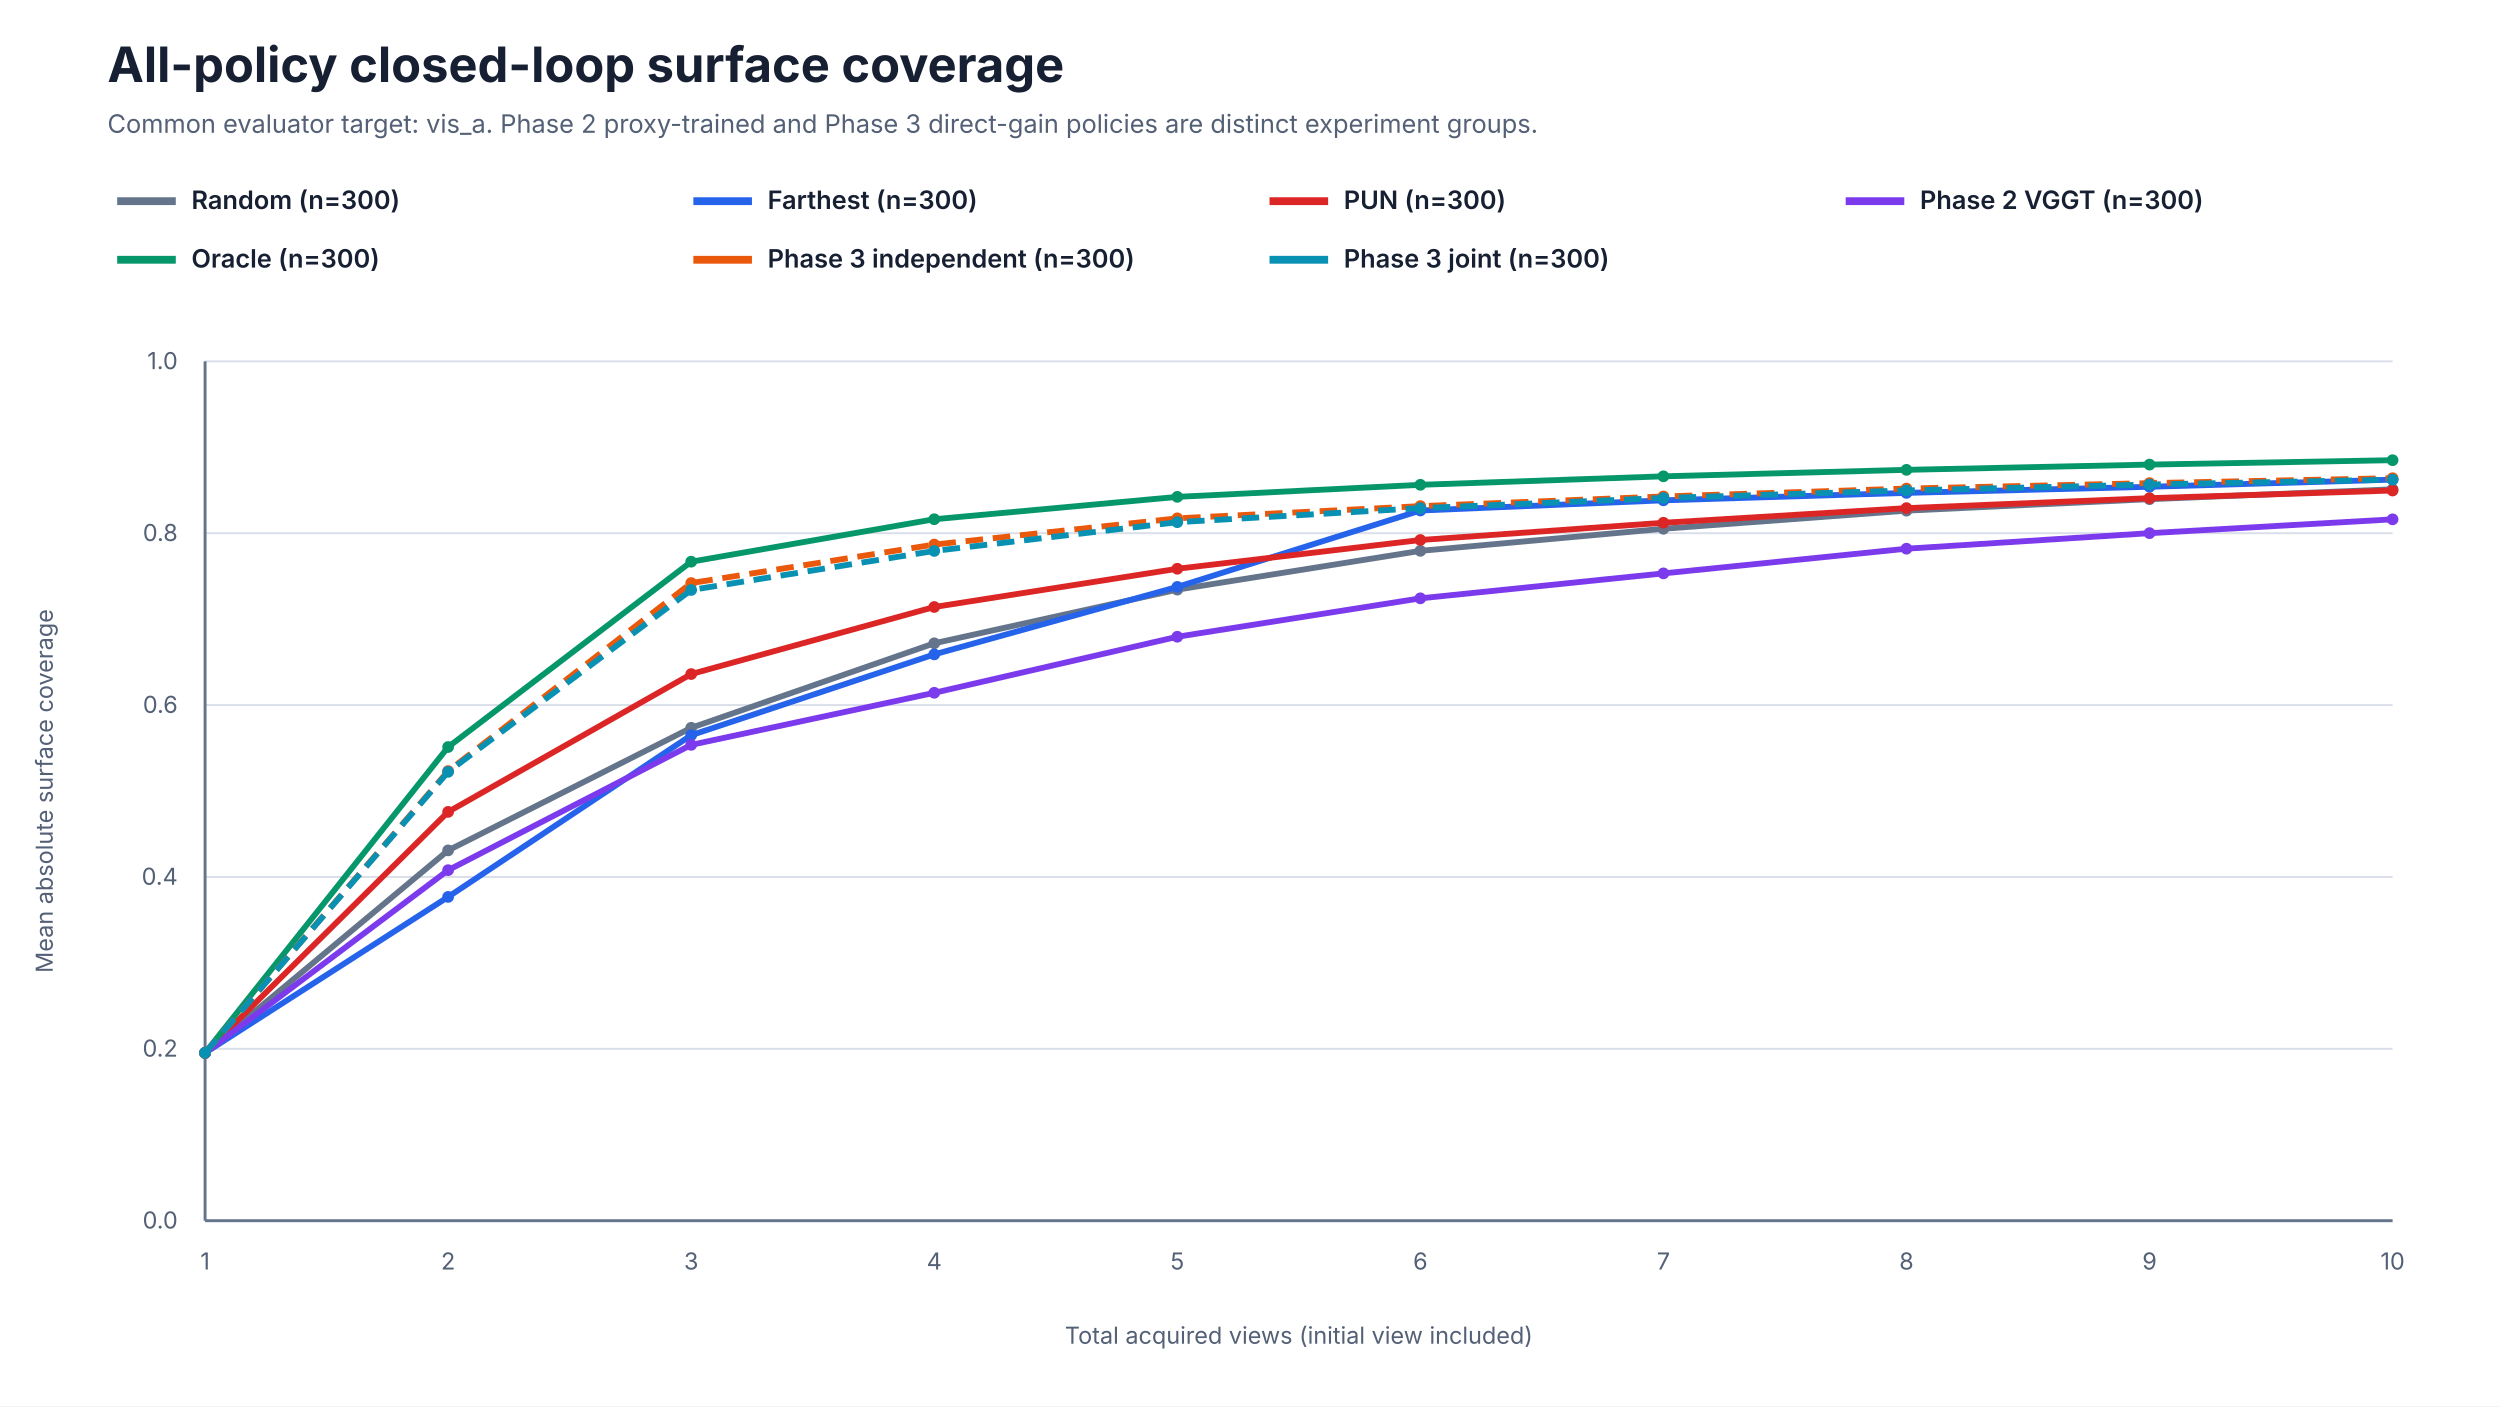
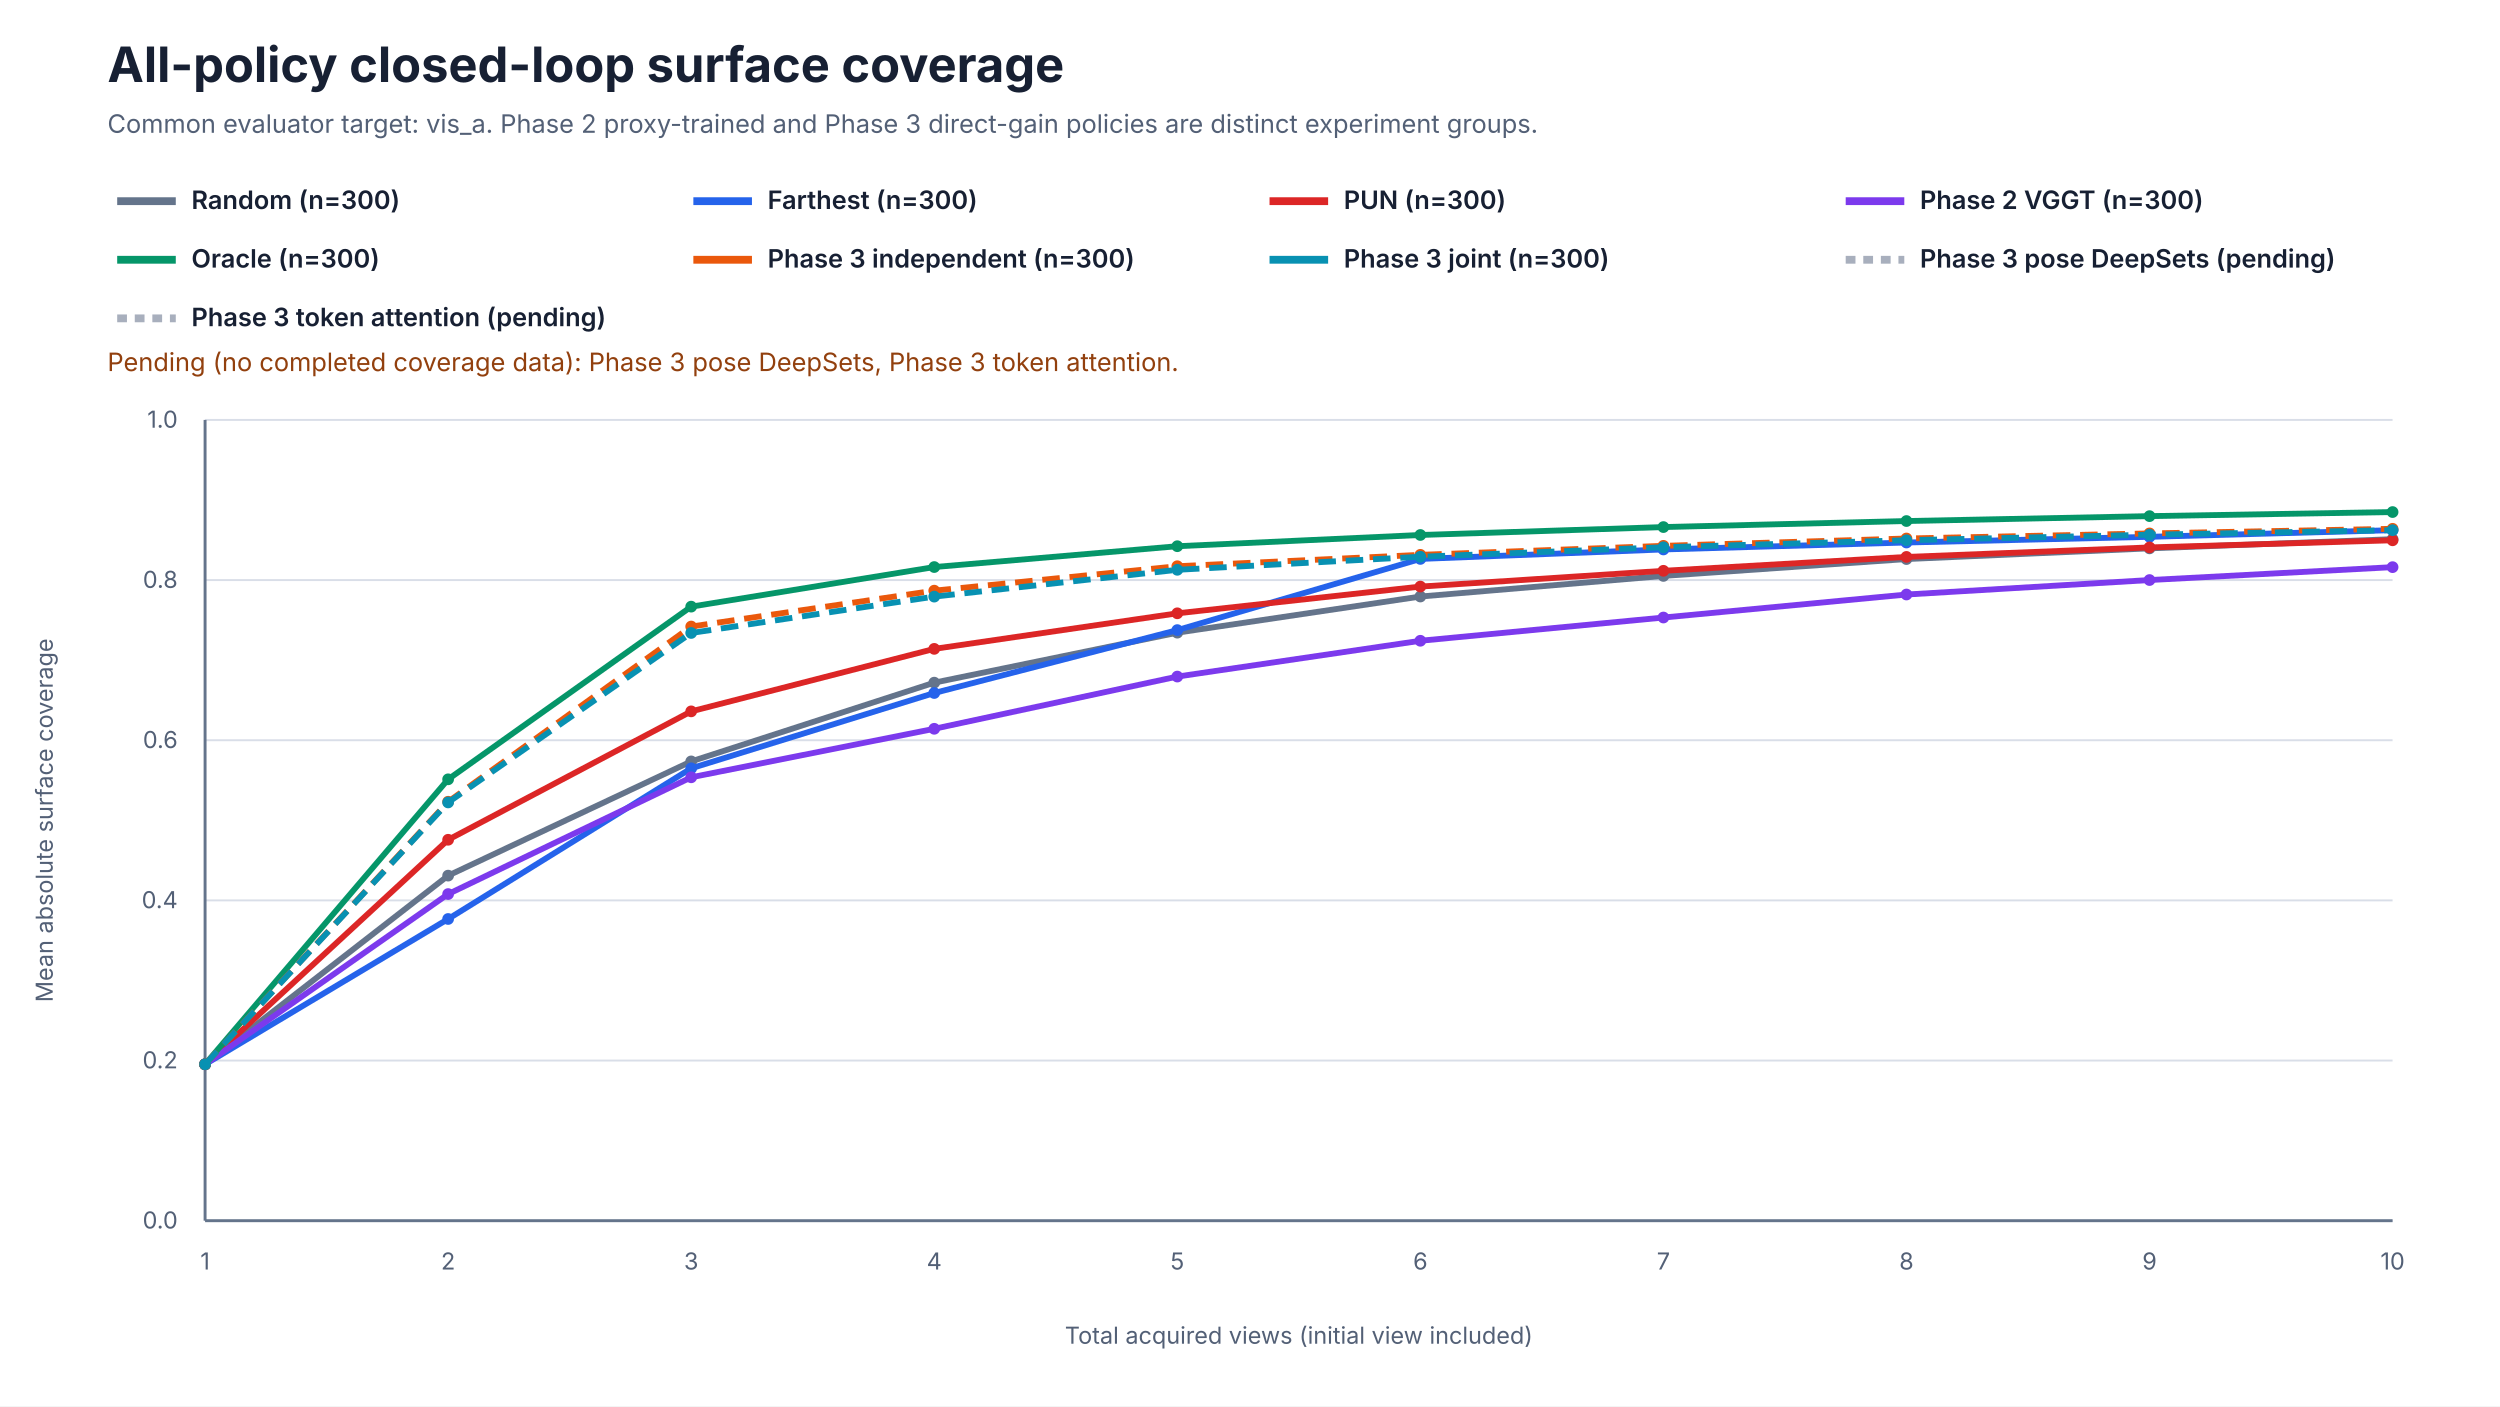
<svg xmlns="http://www.w3.org/2000/svg" width="1280" height="720" viewBox="0 0 1280 720">
  <style>
text{font-family:Inter,Arial,sans-serif;fill:#172033}
.title{font-size:25px;font-weight:700}.subtitle{font-size:13px;fill:#536076}
.axis{font-size:12px;fill:#536076}.legend{font-size:13px;font-weight:600}
.note{font-size:13px;fill:#92400e}.grid{stroke:#d9dee8;stroke-width:1}
</style>
  <rect width="100%" height="100%" fill="#ffffff" />
  <text x="55" y="42" class="title">All-policy closed-loop surface coverage</text>
  <text x="55" y="68" class="subtitle">Common evaluator target: vis_a. Phase 2 proxy-trained and Phase 3 direct-gain policies are distinct experiment groups.</text>
  <line x1="60" y1="103" x2="90" y2="103" stroke="#64748b" stroke-width="4" />
  <text x="98" y="107" class="legend">Random (n=300)</text>
  <line x1="355" y1="103" x2="385" y2="103" stroke="#2563eb" stroke-width="4" />
  <text x="393" y="107" class="legend">Farthest (n=300)</text>
  <line x1="650" y1="103" x2="680" y2="103" stroke="#dc2626" stroke-width="4" />
  <text x="688" y="107" class="legend">PUN (n=300)</text>
  <line x1="945" y1="103" x2="975" y2="103" stroke="#7c3aed" stroke-width="4" />
  <text x="983" y="107" class="legend">Phase 2 VGGT (n=300)</text>
  <line x1="60" y1="133" x2="90" y2="133" stroke="#059669" stroke-width="4" />
  <text x="98" y="137" class="legend">Oracle (n=300)</text>
  <line x1="355" y1="133" x2="385" y2="133" stroke="#ea580c" stroke-width="4" />
  <text x="393" y="137" class="legend">Phase 3 independent (n=300)</text>
  <line x1="650" y1="133" x2="680" y2="133" stroke="#0891b2" stroke-width="4" />
  <text x="688" y="137" class="legend">Phase 3 joint (n=300)</text>
+   <line x1="945" y1="133" x2="975" y2="133" stroke="#a8afbd" stroke-width="4" stroke-dasharray="5 4" />
+   <text x="983" y="137" class="legend">Phase 3 pose DeepSets (pending)</text>
+   <line x1="60" y1="163" x2="90" y2="163" stroke="#a8afbd" stroke-width="4" stroke-dasharray="5 4" />
+   <text x="98" y="167" class="legend">Phase 3 token attention (pending)</text>
+   <text x="55" y="190" class="note">Pending (no completed coverage data): Phase 3 pose DeepSets, Phase 3 token attention.</text>
  <line x1="105.0" y1="625.00" x2="1225.0" y2="625.00" class="grid" />
  <text x="91.0" y="629.00" class="axis" text-anchor="end">0.0</text>
-   <line x1="105.0" y1="537.00" x2="1225.0" y2="537.00" class="grid" />
-   <text x="91.0" y="541.00" class="axis" text-anchor="end">0.2</text>
-   <line x1="105.0" y1="449.00" x2="1225.0" y2="449.00" class="grid" />
-   <text x="91.0" y="453.00" class="axis" text-anchor="end">0.4</text>
-   <line x1="105.0" y1="361.00" x2="1225.0" y2="361.00" class="grid" />
-   <text x="91.0" y="365.00" class="axis" text-anchor="end">0.6</text>
-   <line x1="105.0" y1="273.00" x2="1225.0" y2="273.00" class="grid" />
-   <text x="91.0" y="277.00" class="axis" text-anchor="end">0.8</text>
-   <line x1="105.0" y1="185.00" x2="1225.0" y2="185.00" class="grid" />
-   <text x="91.0" y="189.00" class="axis" text-anchor="end">1.0</text>
+   <line x1="105.0" y1="543.00" x2="1225.0" y2="543.00" class="grid" />
+   <text x="91.0" y="547.00" class="axis" text-anchor="end">0.2</text>
+   <line x1="105.0" y1="461.00" x2="1225.0" y2="461.00" class="grid" />
+   <text x="91.0" y="465.00" class="axis" text-anchor="end">0.4</text>
+   <line x1="105.0" y1="379.00" x2="1225.0" y2="379.00" class="grid" />
+   <text x="91.0" y="383.00" class="axis" text-anchor="end">0.6</text>
+   <line x1="105.0" y1="297.00" x2="1225.0" y2="297.00" class="grid" />
+   <text x="91.0" y="301.00" class="axis" text-anchor="end">0.8</text>
+   <line x1="105.0" y1="215.00" x2="1225.0" y2="215.00" class="grid" />
+   <text x="91.0" y="219.00" class="axis" text-anchor="end">1.0</text>
  <text x="105.00" y="650.0" class="axis" text-anchor="middle">1</text>
  <text x="229.44" y="650.0" class="axis" text-anchor="middle">2</text>
  <text x="353.89" y="650.0" class="axis" text-anchor="middle">3</text>
  <text x="478.33" y="650.0" class="axis" text-anchor="middle">4</text>
  <text x="602.78" y="650.0" class="axis" text-anchor="middle">5</text>
  <text x="727.22" y="650.0" class="axis" text-anchor="middle">6</text>
  <text x="851.67" y="650.0" class="axis" text-anchor="middle">7</text>
  <text x="976.11" y="650.0" class="axis" text-anchor="middle">8</text>
  <text x="1100.56" y="650.0" class="axis" text-anchor="middle">9</text>
  <text x="1225.00" y="650.0" class="axis" text-anchor="middle">10</text>
-   <line x1="105.0" y1="185.0" x2="105.0" y2="625.0" stroke="#64748b" stroke-width="1.5" />
+   <line x1="105.0" y1="215.0" x2="105.0" y2="625.0" stroke="#64748b" stroke-width="1.5" />
  <line x1="105.0" y1="625.0" x2="1225.0" y2="625.0" stroke="#64748b" stroke-width="1.5" />
  <text x="665.0" y="688" class="axis" text-anchor="middle">Total acquired views (initial view included)</text>
-   <text x="27" y="405.0" class="axis" text-anchor="middle" transform="rotate(-90 27 405.0)">Mean absolute surface coverage</text>
-   <polyline points="105.00,539.07 229.44,435.40 353.89,372.63 478.33,329.36 602.78,301.89 727.22,282.03 851.67,270.72 976.11,261.45 1100.56,255.57 1225.00,250.52" fill="none" stroke="#64748b" stroke-width="3" stroke-linejoin="round" />
-   <circle cx="105.00" cy="539.07" r="3" fill="#64748b" />
-   <circle cx="229.44" cy="435.40" r="3" fill="#64748b" />
-   <circle cx="353.89" cy="372.63" r="3" fill="#64748b" />
-   <circle cx="478.33" cy="329.36" r="3" fill="#64748b" />
-   <circle cx="602.78" cy="301.89" r="3" fill="#64748b" />
-   <circle cx="727.22" cy="282.03" r="3" fill="#64748b" />
-   <circle cx="851.67" cy="270.72" r="3" fill="#64748b" />
-   <circle cx="976.11" cy="261.45" r="3" fill="#64748b" />
-   <circle cx="1100.56" cy="255.57" r="3" fill="#64748b" />
-   <circle cx="1225.00" cy="250.52" r="3" fill="#64748b" />
-   <polyline points="105.00,539.07 229.44,459.22 353.89,376.43 478.33,335.05 602.78,300.49 727.22,261.38 851.67,256.17 976.11,252.36 1100.56,249.23 1225.00,245.58" fill="none" stroke="#2563eb" stroke-width="3" stroke-linejoin="round" />
-   <circle cx="105.00" cy="539.07" r="3" fill="#2563eb" />
-   <circle cx="229.44" cy="459.22" r="3" fill="#2563eb" />
-   <circle cx="353.89" cy="376.43" r="3" fill="#2563eb" />
-   <circle cx="478.33" cy="335.05" r="3" fill="#2563eb" />
-   <circle cx="602.78" cy="300.49" r="3" fill="#2563eb" />
-   <circle cx="727.22" cy="261.38" r="3" fill="#2563eb" />
-   <circle cx="851.67" cy="256.17" r="3" fill="#2563eb" />
-   <circle cx="976.11" cy="252.36" r="3" fill="#2563eb" />
-   <circle cx="1100.56" cy="249.23" r="3" fill="#2563eb" />
-   <circle cx="1225.00" cy="245.58" r="3" fill="#2563eb" />
-   <polyline points="105.00,539.07 229.44,415.68 353.89,345.12 478.33,310.78 602.78,291.20 727.22,276.48 851.67,267.65 976.11,260.16 1100.56,255.06 1225.00,251.15" fill="none" stroke="#dc2626" stroke-width="3" stroke-linejoin="round" />
-   <circle cx="105.00" cy="539.07" r="3" fill="#dc2626" />
-   <circle cx="229.44" cy="415.68" r="3" fill="#dc2626" />
-   <circle cx="353.89" cy="345.12" r="3" fill="#dc2626" />
-   <circle cx="478.33" cy="310.78" r="3" fill="#dc2626" />
-   <circle cx="602.78" cy="291.20" r="3" fill="#dc2626" />
-   <circle cx="727.22" cy="276.48" r="3" fill="#dc2626" />
-   <circle cx="851.67" cy="267.65" r="3" fill="#dc2626" />
-   <circle cx="976.11" cy="260.16" r="3" fill="#dc2626" />
-   <circle cx="1100.56" cy="255.06" r="3" fill="#dc2626" />
-   <circle cx="1225.00" cy="251.15" r="3" fill="#dc2626" />
-   <polyline points="105.00,539.07 229.44,445.52 353.89,381.37 478.33,354.71 602.78,326.01 727.22,306.34 851.67,293.57 976.11,280.93 1100.56,272.98 1225.00,265.90" fill="none" stroke="#7c3aed" stroke-width="3" stroke-linejoin="round" />
-   <circle cx="105.00" cy="539.07" r="3" fill="#7c3aed" />
-   <circle cx="229.44" cy="445.52" r="3" fill="#7c3aed" />
-   <circle cx="353.89" cy="381.37" r="3" fill="#7c3aed" />
-   <circle cx="478.33" cy="354.71" r="3" fill="#7c3aed" />
-   <circle cx="602.78" cy="326.01" r="3" fill="#7c3aed" />
-   <circle cx="727.22" cy="306.34" r="3" fill="#7c3aed" />
-   <circle cx="851.67" cy="293.57" r="3" fill="#7c3aed" />
-   <circle cx="976.11" cy="280.93" r="3" fill="#7c3aed" />
-   <circle cx="1100.56" cy="272.98" r="3" fill="#7c3aed" />
-   <circle cx="1225.00" cy="265.90" r="3" fill="#7c3aed" />
-   <polyline points="105.00,539.07 229.44,382.48 353.89,287.59 478.33,265.84 602.78,254.39 727.22,248.22 851.67,243.88 976.11,240.56 1100.56,237.87 1225.00,235.62" fill="none" stroke="#059669" stroke-width="3" stroke-linejoin="round" />
-   <circle cx="105.00" cy="539.07" r="3" fill="#059669" />
-   <circle cx="229.44" cy="382.48" r="3" fill="#059669" />
-   <circle cx="353.89" cy="287.59" r="3" fill="#059669" />
-   <circle cx="478.33" cy="265.84" r="3" fill="#059669" />
-   <circle cx="602.78" cy="254.39" r="3" fill="#059669" />
-   <circle cx="727.22" cy="248.22" r="3" fill="#059669" />
-   <circle cx="851.67" cy="243.88" r="3" fill="#059669" />
-   <circle cx="976.11" cy="240.56" r="3" fill="#059669" />
-   <circle cx="1100.56" cy="237.87" r="3" fill="#059669" />
-   <circle cx="1225.00" cy="235.62" r="3" fill="#059669" />
-   <polyline points="105.00,539.07 229.44,394.79 353.89,298.53 478.33,278.81 602.78,265.39 727.22,259.14 851.67,254.19 976.11,250.15 1100.56,247.36 1225.00,244.83" fill="none" stroke="#ea580c" stroke-width="3" stroke-linejoin="round" stroke-dasharray="9 5" />
-   <circle cx="105.00" cy="539.07" r="3" fill="#ea580c" />
-   <circle cx="229.44" cy="394.79" r="3" fill="#ea580c" />
-   <circle cx="353.89" cy="298.53" r="3" fill="#ea580c" />
-   <circle cx="478.33" cy="278.81" r="3" fill="#ea580c" />
-   <circle cx="602.78" cy="265.39" r="3" fill="#ea580c" />
-   <circle cx="727.22" cy="259.14" r="3" fill="#ea580c" />
-   <circle cx="851.67" cy="254.19" r="3" fill="#ea580c" />
-   <circle cx="976.11" cy="250.15" r="3" fill="#ea580c" />
-   <circle cx="1100.56" cy="247.36" r="3" fill="#ea580c" />
-   <circle cx="1225.00" cy="244.83" r="3" fill="#ea580c" />
-   <polyline points="105.00,539.07 229.44,395.18 353.89,302.07 478.33,282.09 602.78,267.36 727.22,260.17 851.67,254.97 976.11,251.11 1100.56,248.08 1225.00,245.58" fill="none" stroke="#0891b2" stroke-width="3" stroke-linejoin="round" stroke-dasharray="9 5" />
-   <circle cx="105.00" cy="539.07" r="3" fill="#0891b2" />
-   <circle cx="229.44" cy="395.18" r="3" fill="#0891b2" />
-   <circle cx="353.89" cy="302.07" r="3" fill="#0891b2" />
-   <circle cx="478.33" cy="282.09" r="3" fill="#0891b2" />
-   <circle cx="602.78" cy="267.36" r="3" fill="#0891b2" />
-   <circle cx="727.22" cy="260.17" r="3" fill="#0891b2" />
-   <circle cx="851.67" cy="254.97" r="3" fill="#0891b2" />
-   <circle cx="976.11" cy="251.11" r="3" fill="#0891b2" />
-   <circle cx="1100.56" cy="248.08" r="3" fill="#0891b2" />
-   <circle cx="1225.00" cy="245.58" r="3" fill="#0891b2" />
+   <text x="27" y="420.0" class="axis" text-anchor="middle" transform="rotate(-90 27 420.0)">Mean absolute surface coverage</text>
+   <polyline points="105.00,544.93 229.44,448.32 353.89,389.84 478.33,349.52 602.78,323.92 727.22,305.42 851.67,294.87 976.11,286.24 1100.56,280.76 1225.00,276.05" fill="none" stroke="#64748b" stroke-width="3" stroke-linejoin="round" />
+   <circle cx="105.00" cy="544.93" r="3" fill="#64748b" />
+   <circle cx="229.44" cy="448.32" r="3" fill="#64748b" />
+   <circle cx="353.89" cy="389.84" r="3" fill="#64748b" />
+   <circle cx="478.33" cy="349.52" r="3" fill="#64748b" />
+   <circle cx="602.78" cy="323.92" r="3" fill="#64748b" />
+   <circle cx="727.22" cy="305.42" r="3" fill="#64748b" />
+   <circle cx="851.67" cy="294.87" r="3" fill="#64748b" />
+   <circle cx="976.11" cy="286.24" r="3" fill="#64748b" />
+   <circle cx="1100.56" cy="280.76" r="3" fill="#64748b" />
+   <circle cx="1225.00" cy="276.05" r="3" fill="#64748b" />
+   <polyline points="105.00,544.93 229.44,470.52 353.89,393.38 478.33,354.82 602.78,322.61 727.22,286.17 851.67,281.32 976.11,277.77 1100.56,274.85 1225.00,271.45" fill="none" stroke="#2563eb" stroke-width="3" stroke-linejoin="round" />
+   <circle cx="105.00" cy="544.93" r="3" fill="#2563eb" />
+   <circle cx="229.44" cy="470.52" r="3" fill="#2563eb" />
+   <circle cx="353.89" cy="393.38" r="3" fill="#2563eb" />
+   <circle cx="478.33" cy="354.82" r="3" fill="#2563eb" />
+   <circle cx="602.78" cy="322.61" r="3" fill="#2563eb" />
+   <circle cx="727.22" cy="286.17" r="3" fill="#2563eb" />
+   <circle cx="851.67" cy="281.32" r="3" fill="#2563eb" />
+   <circle cx="976.11" cy="277.77" r="3" fill="#2563eb" />
+   <circle cx="1100.56" cy="274.85" r="3" fill="#2563eb" />
+   <circle cx="1225.00" cy="271.45" r="3" fill="#2563eb" />
+   <polyline points="105.00,544.93 229.44,429.96 353.89,364.22 478.33,332.22 602.78,314.01 727.22,300.32 851.67,292.25 976.11,285.14 1100.56,280.28 1225.00,276.63" fill="none" stroke="#dc2626" stroke-width="3" stroke-linejoin="round" />
+   <circle cx="105.00" cy="544.93" r="3" fill="#dc2626" />
+   <circle cx="229.44" cy="429.96" r="3" fill="#dc2626" />
+   <circle cx="353.89" cy="364.22" r="3" fill="#dc2626" />
+   <circle cx="478.33" cy="332.22" r="3" fill="#dc2626" />
+   <circle cx="602.78" cy="314.01" r="3" fill="#dc2626" />
+   <circle cx="727.22" cy="300.32" r="3" fill="#dc2626" />
+   <circle cx="851.67" cy="292.25" r="3" fill="#dc2626" />
+   <circle cx="976.11" cy="285.14" r="3" fill="#dc2626" />
+   <circle cx="1100.56" cy="280.28" r="3" fill="#dc2626" />
+   <circle cx="1225.00" cy="276.63" r="3" fill="#dc2626" />
+   <polyline points="105.00,544.93 229.44,457.76 353.89,397.98 478.33,373.14 602.78,346.40 727.22,328.07 851.67,316.17 976.11,304.39 1100.56,296.98 1225.00,290.38" fill="none" stroke="#7c3aed" stroke-width="3" stroke-linejoin="round" />
+   <circle cx="105.00" cy="544.93" r="3" fill="#7c3aed" />
+   <circle cx="229.44" cy="457.76" r="3" fill="#7c3aed" />
+   <circle cx="353.89" cy="397.98" r="3" fill="#7c3aed" />
+   <circle cx="478.33" cy="373.14" r="3" fill="#7c3aed" />
+   <circle cx="602.78" cy="346.40" r="3" fill="#7c3aed" />
+   <circle cx="727.22" cy="328.07" r="3" fill="#7c3aed" />
+   <circle cx="851.67" cy="316.17" r="3" fill="#7c3aed" />
+   <circle cx="976.11" cy="304.39" r="3" fill="#7c3aed" />
+   <circle cx="1100.56" cy="296.98" r="3" fill="#7c3aed" />
+   <circle cx="1225.00" cy="290.38" r="3" fill="#7c3aed" />
+   <polyline points="105.00,544.93 229.44,399.01 353.89,310.60 478.33,290.33 602.78,279.66 727.22,273.91 851.67,269.86 976.11,266.77 1100.56,264.26 1225.00,262.17" fill="none" stroke="#059669" stroke-width="3" stroke-linejoin="round" />
+   <circle cx="105.00" cy="544.93" r="3" fill="#059669" />
+   <circle cx="229.44" cy="399.01" r="3" fill="#059669" />
+   <circle cx="353.89" cy="310.60" r="3" fill="#059669" />
+   <circle cx="478.33" cy="290.33" r="3" fill="#059669" />
+   <circle cx="602.78" cy="279.66" r="3" fill="#059669" />
+   <circle cx="727.22" cy="273.91" r="3" fill="#059669" />
+   <circle cx="851.67" cy="269.86" r="3" fill="#059669" />
+   <circle cx="976.11" cy="266.77" r="3" fill="#059669" />
+   <circle cx="1100.56" cy="264.26" r="3" fill="#059669" />
+   <circle cx="1225.00" cy="262.17" r="3" fill="#059669" />
+   <polyline points="105.00,544.93 229.44,410.49 353.89,320.79 478.33,302.42 602.78,289.91 727.22,284.08 851.67,279.47 976.11,275.71 1100.56,273.11 1225.00,270.75" fill="none" stroke="#ea580c" stroke-width="3" stroke-linejoin="round" stroke-dasharray="9 5" />
+   <circle cx="105.00" cy="544.93" r="3" fill="#ea580c" />
+   <circle cx="229.44" cy="410.49" r="3" fill="#ea580c" />
+   <circle cx="353.89" cy="320.79" r="3" fill="#ea580c" />
+   <circle cx="478.33" cy="302.42" r="3" fill="#ea580c" />
+   <circle cx="602.78" cy="289.91" r="3" fill="#ea580c" />
+   <circle cx="727.22" cy="284.08" r="3" fill="#ea580c" />
+   <circle cx="851.67" cy="279.47" r="3" fill="#ea580c" />
+   <circle cx="976.11" cy="275.71" r="3" fill="#ea580c" />
+   <circle cx="1100.56" cy="273.11" r="3" fill="#ea580c" />
+   <circle cx="1225.00" cy="270.75" r="3" fill="#ea580c" />
+   <polyline points="105.00,544.93 229.44,410.85 353.89,324.08 478.33,305.47 602.78,291.74 727.22,285.05 851.67,280.20 976.11,276.60 1100.56,273.78 1225.00,271.45" fill="none" stroke="#0891b2" stroke-width="3" stroke-linejoin="round" stroke-dasharray="9 5" />
+   <circle cx="105.00" cy="544.93" r="3" fill="#0891b2" />
+   <circle cx="229.44" cy="410.85" r="3" fill="#0891b2" />
+   <circle cx="353.89" cy="324.08" r="3" fill="#0891b2" />
+   <circle cx="478.33" cy="305.47" r="3" fill="#0891b2" />
+   <circle cx="602.78" cy="291.74" r="3" fill="#0891b2" />
+   <circle cx="727.22" cy="285.05" r="3" fill="#0891b2" />
+   <circle cx="851.67" cy="280.20" r="3" fill="#0891b2" />
+   <circle cx="976.11" cy="276.60" r="3" fill="#0891b2" />
+   <circle cx="1100.56" cy="273.78" r="3" fill="#0891b2" />
+   <circle cx="1225.00" cy="271.45" r="3" fill="#0891b2" />
</svg>
